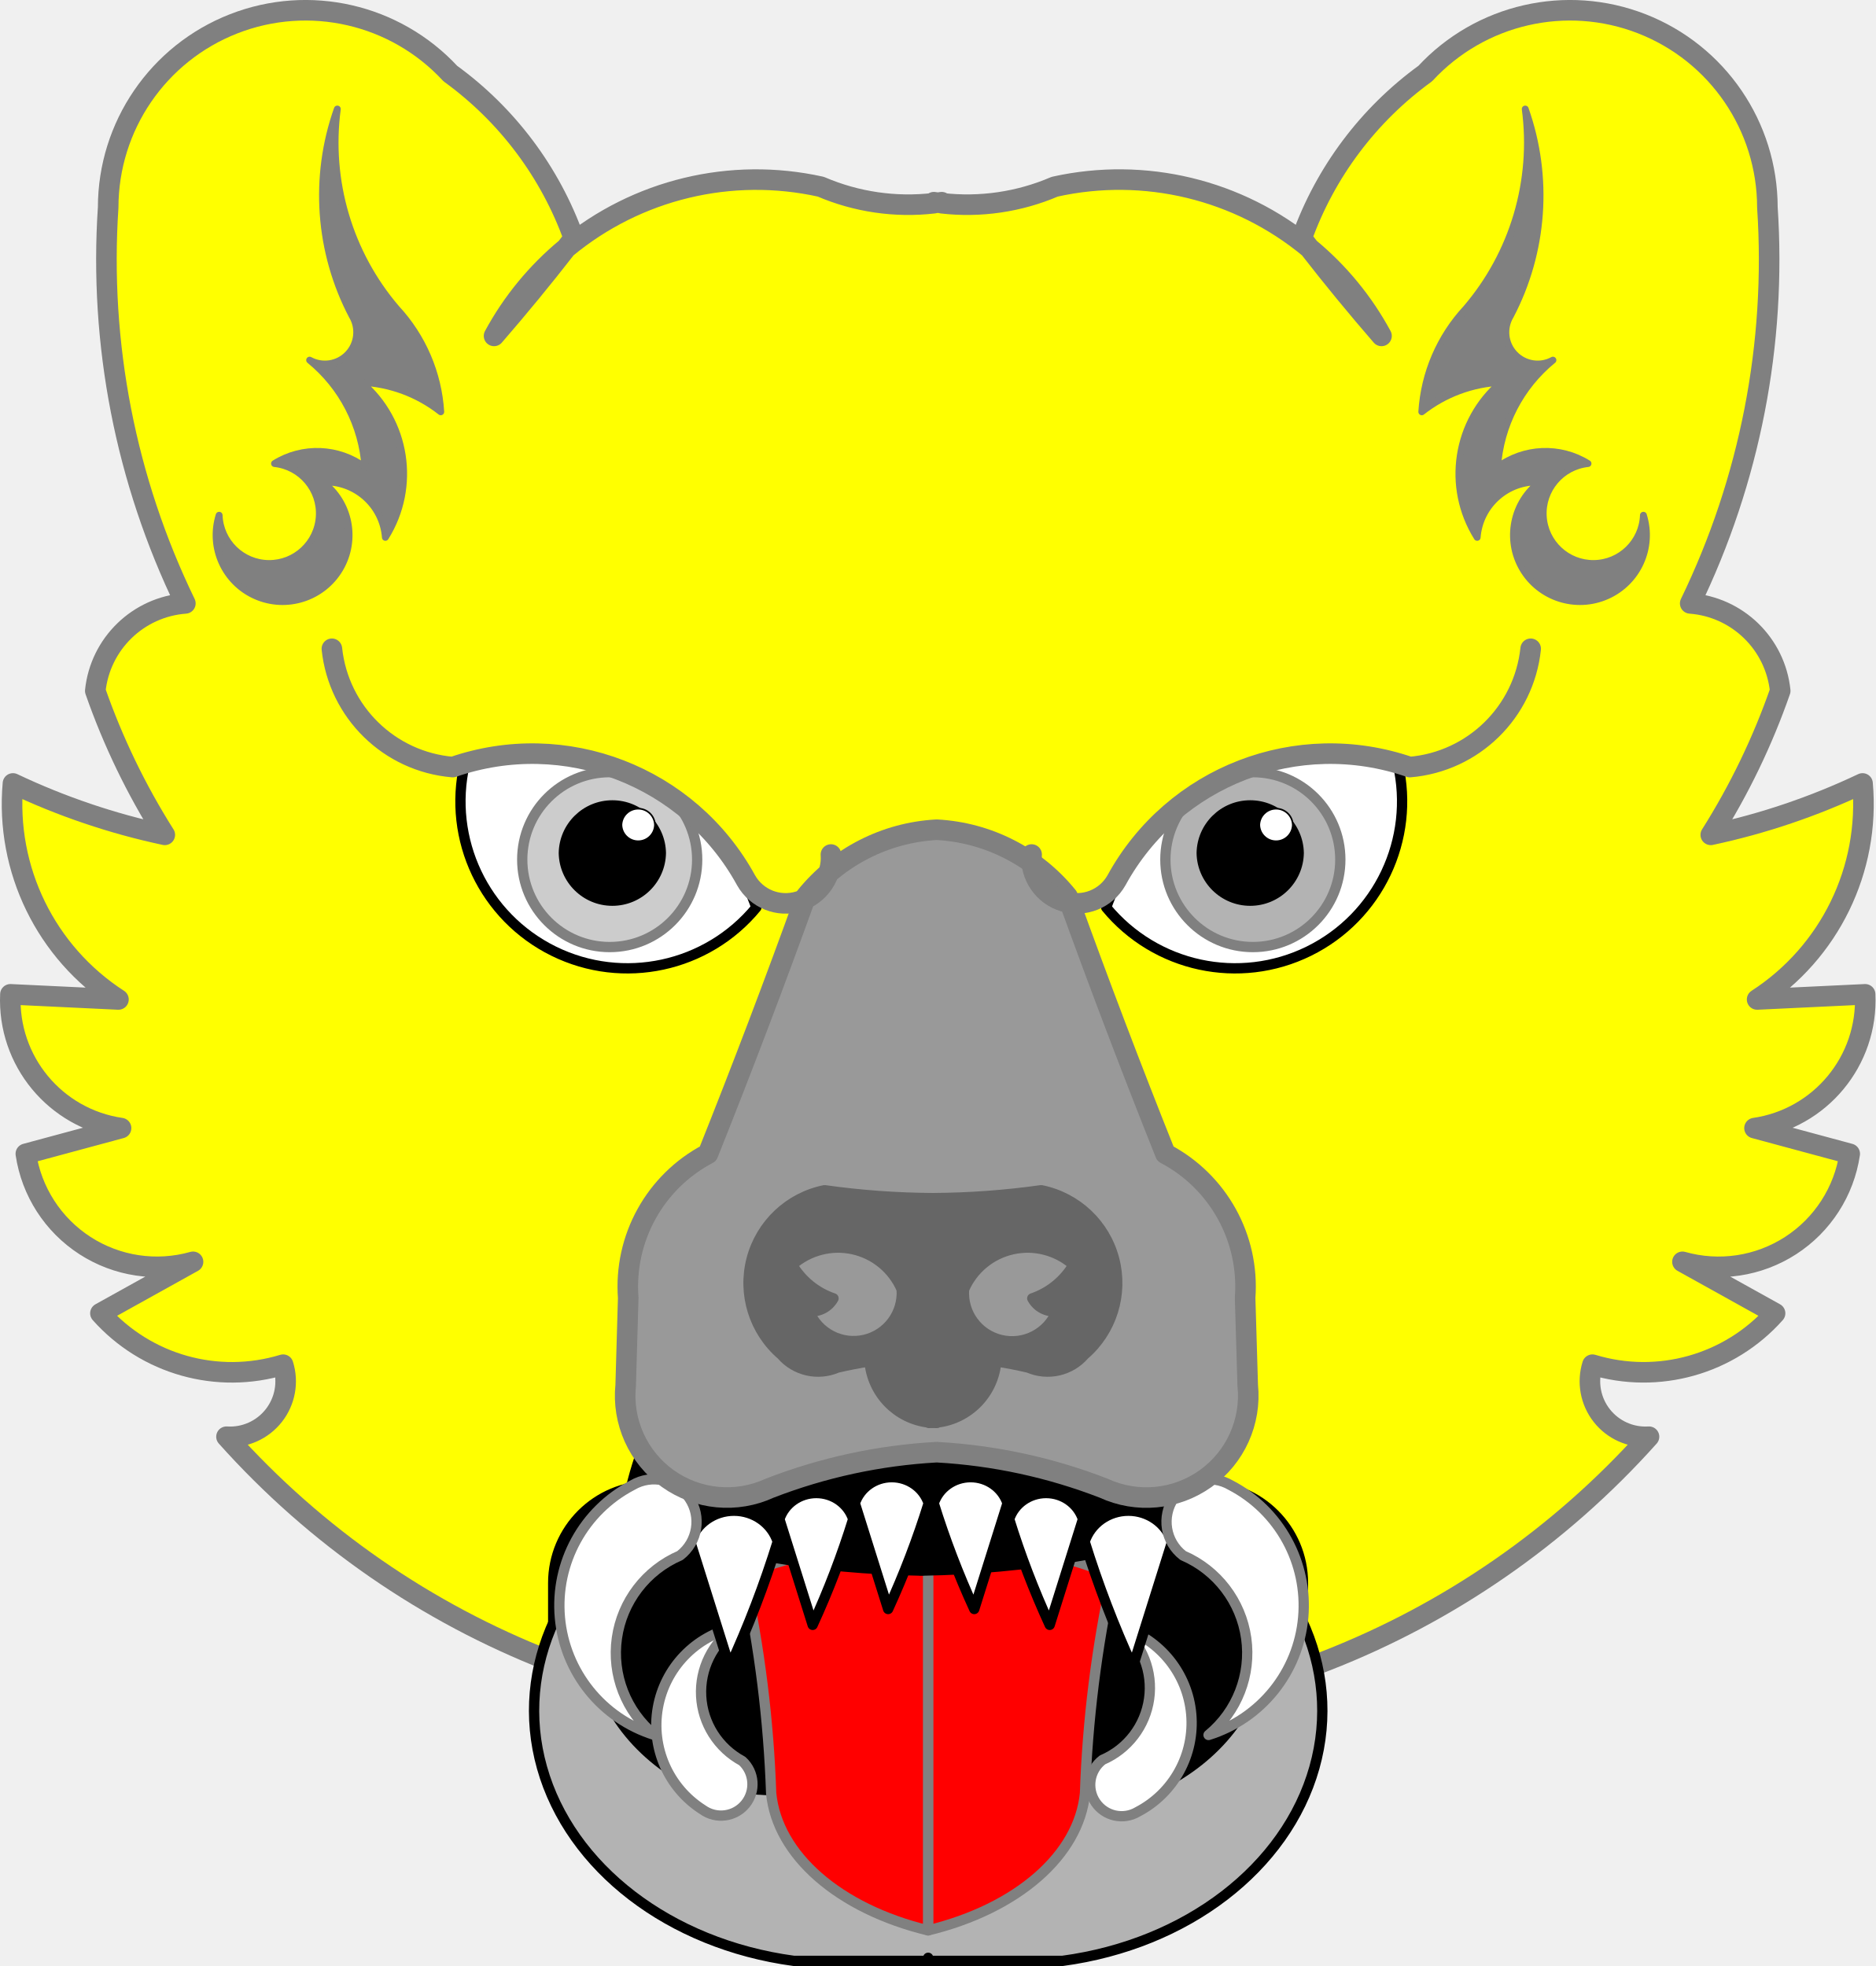
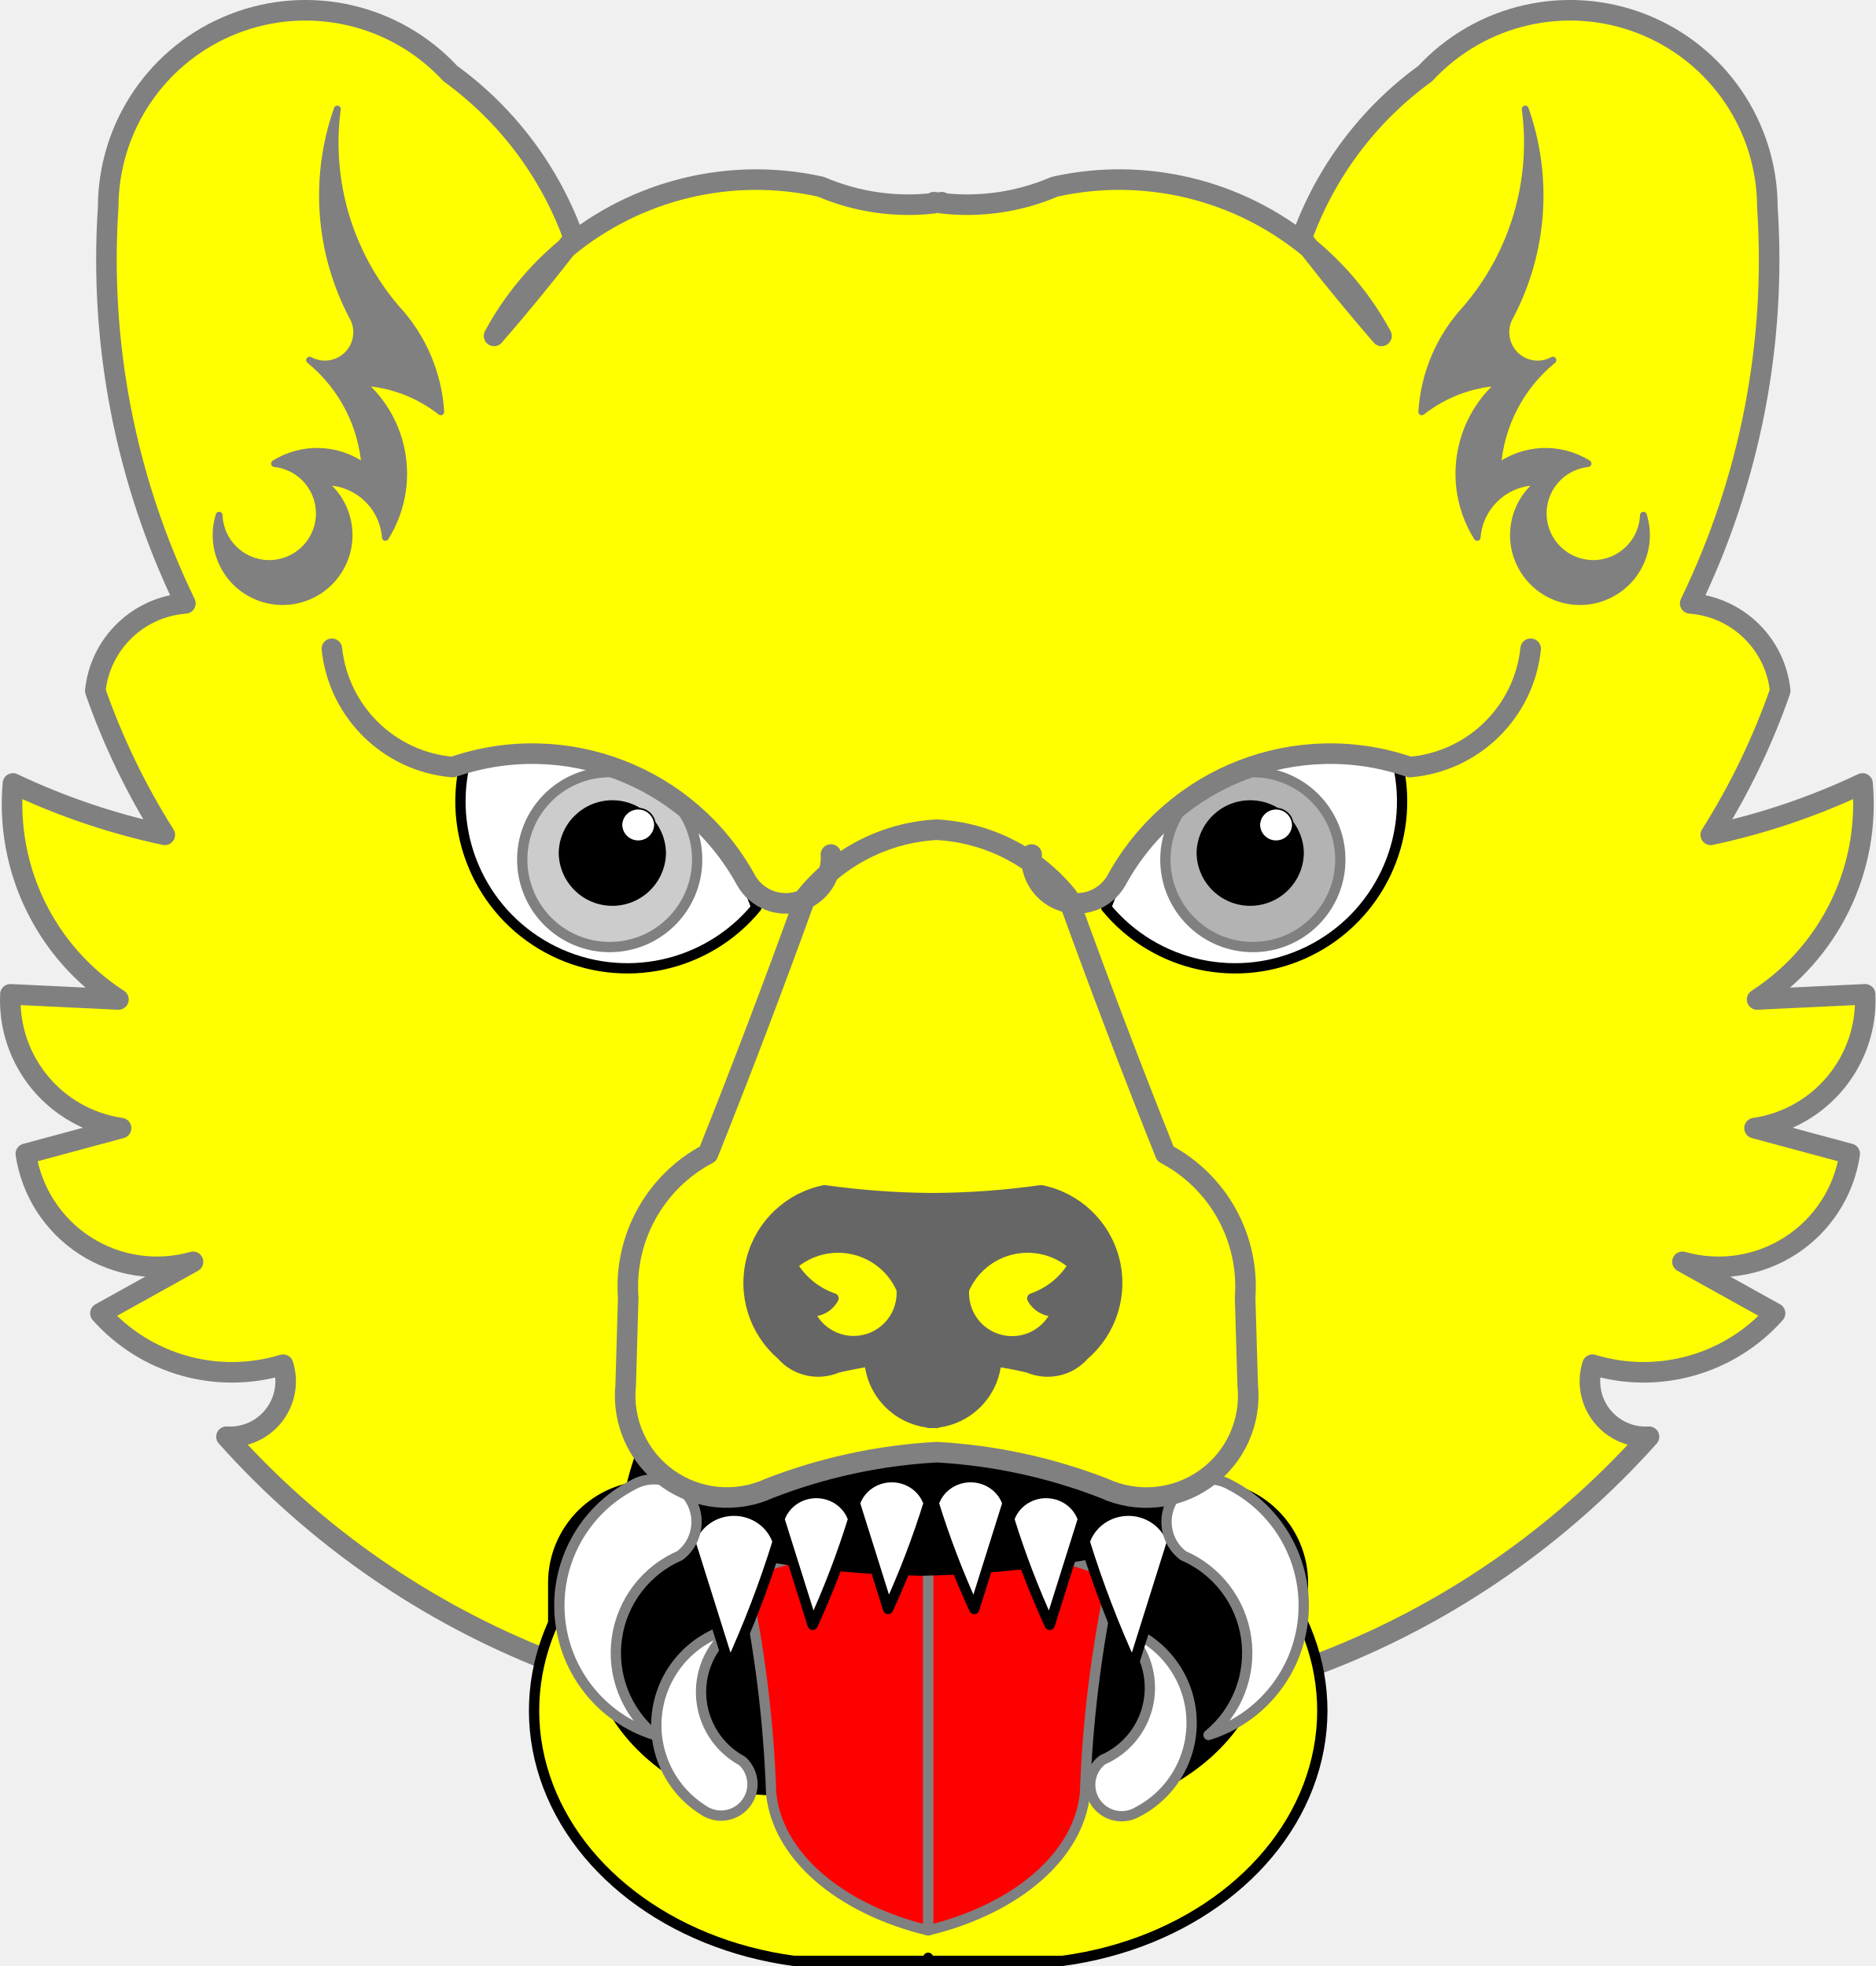
<svg xmlns="http://www.w3.org/2000/svg" xmlns:ns1="http://schemas.microsoft.com/visio/2003/SVGExtensions/" style="font-size:12px;overflow:visible;color-interpolation-filters:sRGB;fill:none;fill-rule:evenodd;stroke-linecap:square;stroke-miterlimit:3" id="svg217" version="1.1" class="st11" xml:space="preserve" viewBox="0 0 273.599 286.858" height="286.858" width="273.599">
+   <defs id="defs1" />
  <ns1:documentProperties ns1:viewMarkup="false" ns1:langID="1033" />
  <style id="style4" type="text/css">
		.st1 {fill:#3f3f3f;stroke:#000000;stroke-linecap:round;stroke-linejoin:round;stroke-width:3}
		.st2 {fill:#000000;stroke:#000000;stroke-linecap:round;stroke-linejoin:round;stroke-width:1.5}
		.st3 {fill:#3f3f3f;stroke:#000000;stroke-linecap:round;stroke-linejoin:round;stroke-width:1.5}
		.st4 {fill:#ff0000;stroke:#000000;stroke-linecap:round;stroke-linejoin:round;stroke-width:1.5}
		.st5 {fill:#ffffff;stroke:#000000;stroke-linecap:round;stroke-linejoin:round;stroke-width:1.5}
		.st6 {fill:#000000;stroke:#000000;stroke-linecap:round;stroke-linejoin:round;stroke-width:1}
		.st7 {fill:#ffff00;stroke:#000000;stroke-linecap:round;stroke-linejoin:round;stroke-width:1.5}
		.st8 {fill:#000000;stroke:#000000;stroke-linecap:round;stroke-linejoin:round;stroke-width:0.24}
		.st9 {fill:#ffffff;stroke:#000000;stroke-linecap:round;stroke-linejoin:round;stroke-width:0.24}
		.st10 {stroke:#000000;stroke-linecap:round;stroke-linejoin:round;stroke-width:3}
		.st11 {fill:none;fill-rule:evenodd;font-size:12px;overflow:visible;stroke-linecap:square;stroke-miterlimit:3}
	</style>
  <g transform="translate(-1.500443,-1.501739)" id="g215" ns1:groupContext="foregroundPage" ns1:index="1" ns1:mID="0">
    <ns1:pageProperties ns1:shadowOffsetY="-9" ns1:shadowOffsetX="9" ns1:drawingUnits="19" ns1:pageScale="1" ns1:drawingScale="1" />
    <g ns1:groupContext="group" ns1:mID="43" transform="translate(3,-1.5)" id="group43-1">
      <g transform="translate(0,-35.3269)" ns1:groupContext="shape" ns1:mID="45" id="shape45-2">
        <path style="fill:#ffff00;stroke:#808080;stroke-width:3;stroke-linecap:round;stroke-linejoin:round" id="path12" class="st1" d="M 134.73,67.98 A 32.363,32.363 90 0 1 118.23,65.57 43.444,43.444 -90 0 0 81.1,74.52 310.324,310.324 90 0 1 70.57,87.34 43.444,43.444 90 0 1 81.1,74.52 310.324,310.324 -90 0 0 82.21,73.08 50.895,50.895 -90 0 0 64.19,49.06 28.785,28.785 -90 0 0 14.28,68.58 114.953,114.953 -90 0 0 25.54,126.37 14.27,14.27 -90 0 0 12.4,139.13 102.545,102.545 -90 0 0 22.54,160.14 100.575,100.575 92.56 0 1 0.39,152.64 33.95,33.95 -88.2 0 0 15.78,184.16 L 0.02,183.41 a 18.86,18.86 -90 0 0 16.14,19.52 l -13.89,3.75 a 19.339,19.339 -180 0 0 24.39,15.76 l -13.51,7.51 a 25.662,25.662 -45 0 0 26.65,7.5 8.105,8.105 0 0 1 -8.26,10.51 123.384,123.384 -45 0 0 103.76,40.59 123.384,123.384 -180 0 0 103.75,-40.59 8.105,8.105 0 0 1 -8.25,-10.51 25.662,25.662 -180 0 0 26.64,-7.5 l -13.51,-7.51 a 19.339,19.339 -180 0 0 24.4,-15.76 l -13.89,-3.75 a 18.86,18.86 -180 0 0 16.14,-19.52 l -15.76,0.75 a 33.95,33.95 -91.8 0 0 15.38,-31.52 100.575,100.575 87.44 0 1 -22.14,7.5 102.545,102.545 -180 0 0 10.13,-21.01 14.27,14.27 -180 0 0 -13.13,-12.76 114.953,114.953 -180 0 0 11.26,-57.79 28.785,28.785 -180 0 0 -49.91,-19.52 50.895,50.895 -180 0 0 -18.02,24.02 310.324,310.324 -180 0 0 1.11,1.44 43.444,43.444 0 0 1 10.53,12.82 310.324,310.324 0 0 1 -10.53,-12.82 43.444,43.444 -180 0 0 -37.14,-8.95 32.363,32.363 0 0 1 -16.49,2.41 v -0.15 a 32.363,32.363 90 0 1 -0.57,0.08 32.363,32.363 0 0 1 -0.57,-0.08 z" />
      </g>
      <g ns1:groupContext="group" ns1:mID="46" transform="translate(76.4075)" id="group46-4">
        <g ns1:groupContext="group" ns1:mID="47" id="group47-5">
          <g transform="translate(2.79231,-21.9721)" ns1:groupContext="shape" ns1:mID="48" id="shape48-6">
            <ns1:userDefs>
              <ns1:ud ns1:val="VT0(14):26" ns1:nameU="visVersion" />
            </ns1:userDefs>
            <path style="fill:#000000;stroke:#000000;stroke-width:1.5;stroke-linecap:round;stroke-linejoin:round" id="path21" class="st2" d="m 95.2,289.11 a 14.173,14.173 -180 0 0 14.17,-14.17 v -19 A 14.173,14.173 -180 0 0 95.2,241.77 H 14.17 A 14.173,14.173 -180 0 0 0,255.94 v 19 a 14.173,14.173 -180 0 0 14.17,14.17 z" />
          </g>
          <g ns1:groupContext="shape" ns1:mID="65" id="shape65-8">
-             <path style="fill:#b3b3b3;stroke:#000000;stroke-width:1.5;stroke-linecap:round;stroke-linejoin:round" id="path26" class="st3" d="m 95.89,222.41 a 31.322,25.612 -180 0 1 -4.8,41.2 l -33.6,1.94 -33.59,-1.94 a 31.322,25.612 -180 0 1 -4.8,-41.2 45.245,36.998 -180 0 0 18.79,66.7 h 19.6 v -0.45 l 0.01,0.45 h 19.59 a 45.245,36.998 0 0 0 18.8,-66.7 z" />
+             <path style="fill:#ffff00;stroke:#000000;stroke-width:1.5;stroke-linecap:round;stroke-linejoin:round" id="path26" class="st3" d="m 95.89,222.41 a 31.322,25.612 -180 0 1 -4.8,41.2 l -33.6,1.94 -33.59,-1.94 a 31.322,25.612 -180 0 1 -4.8,-41.2 45.245,36.998 -180 0 0 18.79,66.7 h 19.6 v -0.45 l 0.01,0.45 h 19.59 a 45.245,36.998 0 0 0 18.8,-66.7 z" />
          </g>
          <g ns1:groupContext="group" ns1:mID="66" transform="translate(30.6056,-4.44674)" id="langued">
            <g transform="translate(26.872)" ns1:groupContext="shape" ns1:mID="67" id="shape67-11">
              <path style="fill:#ff0000;stroke:#808080;stroke-width:1.5;stroke-linecap:round;stroke-linejoin:round" id="path33" class="st4" d="m 0,234.04 v 55.07 a 35.315,22.898 -180 0 0 22.89,-20 420.642,272.741 0 0 1 3.98,-31.84 A 32.716,21.213 -180 0 0 0,234.04 Z" />
            </g>
            <g transform="matrix(-1,0,0,1,26.872,0)" ns1:groupContext="shape" ns1:mID="68" id="shape68-13">
              <path style="fill:#ff0000;stroke:#808080;stroke-width:1.5;stroke-linecap:round;stroke-linejoin:round" id="path38" class="st4" d="m 0,234.04 v 55.07 a 35.315,22.898 -180 0 0 22.89,-20 420.642,272.741 0 0 1 3.98,-31.84 A 32.716,21.213 -180 0 0 0,234.04 Z" />
            </g>
          </g>
          <g transform="translate(13.2134,-56.9357)" ns1:groupContext="shape" ns1:mID="69" id="shape69-15">
            <path style="fill:#000000;stroke:#000000;stroke-width:1.5;stroke-linecap:round;stroke-linejoin:round" id="path44" class="st2" d="M 43.3,263.9 6.12,263.59 A 102.913,71.501 -180 0 0 0,281.9 a 105.138,73.047 -180 0 0 43.06,7.2 v 0.01 h 0.24 0.23 v -0.01 a 105.138,73.047 -180 0 0 43.06,-7.2 102.913,71.501 -180 0 0 -6.12,-18.31 z" />
          </g>
        </g>
        <g ns1:groupContext="group" ns1:mID="70" transform="translate(3.6872,-21.0933)" id="group70-17">
          <g style="stroke:#808080" ns1:groupContext="group" ns1:mID="71" transform="translate(14.1432)" id="group71-18">
            <g style="stroke:#808080" transform="matrix(0.9396926,0.3420201,0.3420201,-0.9396926,-93.7765,530.889)" ns1:groupContext="shape" ns1:mID="72" id="shape72-19">
              <path style="fill:#ffffff;stroke:#808080;stroke-width:1.5;stroke-linecap:round;stroke-linejoin:round" id="path54" class="st5" d="m 11.46,262.49 a 14.617,14.617 -180 0 0 -4.66,26.62 11.439,11.439 0 0 1 7.65,-17.97 4.584,4.584 -180 0 0 -2.99,-8.65 z" />
            </g>
            <g style="stroke:#808080" transform="rotate(165,39.13108,279.3426)" ns1:groupContext="shape" ns1:mID="73" id="shape73-21">
              <path style="fill:#ffffff;stroke:#808080;stroke-width:1.5;stroke-linecap:round;stroke-linejoin:round" id="path59" class="st5" d="m 11.46,262.49 a 14.617,14.617 -180 0 0 -4.66,26.62 11.439,11.439 0 0 1 7.65,-17.97 4.584,4.584 -180 0 0 -2.99,-8.65 z" />
            </g>
          </g>
          <g ns1:groupContext="group" ns1:mID="74" transform="translate(19.0948,-21.7743)" id="group74-23">
            <g ns1:groupContext="group" ns1:mID="75" id="group75-24">
              <g ns1:groupContext="shape" ns1:mID="76" id="shape76-25">
                <path style="fill:#ffffff;stroke:#000000;stroke-width:1.5;stroke-linecap:round;stroke-linejoin:round" id="path69" class="st5" d="m 12.76,270.81 a 6.687,6.438 -180 0 0 -12.76,0 l 5.75,18.3 a 161.145,155.149 -180 0 0 7.01,-18.3 z" />
              </g>
              <g transform="translate(13.0088,-6.15506)" ns1:groupContext="shape" ns1:mID="77" id="shape77-27">
                <path style="fill:#ffffff;stroke:#000000;stroke-width:1.5;stroke-linecap:round;stroke-linejoin:round" id="path74" class="st5" d="m 10.76,273.68 a 5.638,5.428 -180 0 0 -10.76,0 l 4.85,15.43 a 135.867,130.812 -180 0 0 5.91,-15.43 z" />
              </g>
              <g transform="translate(24.0163,-8.46909)" ns1:groupContext="shape" ns1:mID="78" id="shape78-29">
                <path style="fill:#ffffff;stroke:#000000;stroke-width:1.5;stroke-linecap:round;stroke-linejoin:round" id="path79" class="st5" d="m 10.76,273.68 a 5.638,5.428 -180 0 0 -10.76,0 l 4.85,15.43 a 135.867,130.812 -180 0 0 5.91,-15.43 z" />
              </g>
            </g>
            <g ns1:groupContext="group" ns1:mID="79" transform="matrix(-1,0,0,1,70.2978,0)" id="group79-31">
              <g ns1:groupContext="shape" ns1:mID="80" id="shape80-32">
                <path style="fill:#ffffff;stroke:#000000;stroke-width:1.5;stroke-linecap:round;stroke-linejoin:round" id="path87" class="st5" d="m 12.76,270.81 a 6.687,6.438 -180 0 0 -12.76,0 l 5.75,18.3 a 161.145,155.149 -180 0 0 7.01,-18.3 z" />
              </g>
              <g transform="translate(13.0088,-6.15506)" ns1:groupContext="shape" ns1:mID="81" id="shape81-34">
                <path style="fill:#ffffff;stroke:#000000;stroke-width:1.5;stroke-linecap:round;stroke-linejoin:round" id="path92" class="st5" d="m 10.76,273.68 a 5.638,5.428 -180 0 0 -10.76,0 l 4.85,15.43 a 135.867,130.812 -180 0 0 5.91,-15.43 z" />
              </g>
              <g transform="translate(24.0163,-8.46909)" ns1:groupContext="shape" ns1:mID="82" id="shape82-36">
                <path style="fill:#ffffff;stroke:#000000;stroke-width:1.5;stroke-linecap:round;stroke-linejoin:round" id="path97" class="st5" d="m 10.76,273.68 a 5.638,5.428 -180 0 0 -10.76,0 l 4.85,15.43 a 135.867,130.812 -180 0 0 5.91,-15.43 z" />
              </g>
            </g>
          </g>
          <g style="stroke:#808080" ns1:groupContext="group" ns1:mID="83" transform="translate(0,-11.8649)" id="group83-38">
            <g style="stroke:#808080" transform="rotate(-15,11.54668,271.3052)" ns1:groupContext="shape" ns1:mID="84" id="shape84-39">
              <path style="fill:#ffffff;stroke:#808080;stroke-width:1.5;stroke-linecap:round;stroke-linejoin:round" id="path106" class="st5" d="M 15.51,253.07 A 19.791,19.791 -180 0 0 9.2,289.11 15.488,15.488 0 0 1 19.56,264.78 6.207,6.207 -180 0 0 15.51,253.07 Z" />
            </g>
            <g style="stroke:#808080" transform="matrix(-0.9659258,-0.258819,-0.258819,0.9659258,178.415,12.233)" ns1:groupContext="shape" ns1:mID="85" id="shape85-41">
              <path style="fill:#ffffff;stroke:#808080;stroke-width:1.5;stroke-linecap:round;stroke-linejoin:round" id="path111" class="st5" d="M 15.51,253.07 A 19.791,19.791 -180 0 0 9.2,289.11 15.488,15.488 0 0 1 19.56,264.78 6.207,6.207 -180 0 0 15.51,253.07 Z" />
            </g>
          </g>
        </g>
      </g>
      <g transform="translate(89.6925,-67.6012)" ns1:groupContext="shape" ns1:mID="86" id="shape86-43">
-         <path style="fill:#999999;stroke:#808080;stroke-width:3;stroke-linecap:round;stroke-linejoin:round" id="path119" class="st1" d="m 45.49,282.49 a 79.429,79.429 0 0 1 24.31,5.25 14.86,14.86 -180 0 0 21.02,-15.01 L 90.44,259.97 A 21.898,21.898 -180 0 0 78.81,238.95 1181.15,1181.15 0 0 1 64.55,201.42 26.355,26.355 -180 0 0 45.49,191.67 0.092,0.092 -90 0 0 45.451,191.668 L 45.41,191.67 a 26.379,26.379 -90 0 0 -19.06,9.75 1181.15,1181.15 90 0 1 -14.26,37.53 21.898,21.898 -90 0 0 -11.64,21.02 l -0.37,12.76 a 14.86,14.86 -90 0 0 21.01,15.01 79.429,79.429 90 0 1 24.32,-5.25 h 0.04 z" />
+         <path style="fill:#ffff00;stroke:#808080;stroke-width:3;stroke-linecap:round;stroke-linejoin:round" id="path119" class="st1" d="m 45.49,282.49 a 79.429,79.429 0 0 1 24.31,5.25 14.86,14.86 -180 0 0 21.02,-15.01 L 90.44,259.97 A 21.898,21.898 -180 0 0 78.81,238.95 1181.15,1181.15 0 0 1 64.55,201.42 26.355,26.355 -180 0 0 45.49,191.67 0.092,0.092 -90 0 0 45.451,191.668 L 45.41,191.67 a 26.379,26.379 -90 0 0 -19.06,9.75 1181.15,1181.15 90 0 1 -14.26,37.53 21.898,21.898 -90 0 0 -11.64,21.02 l -0.37,12.76 a 14.86,14.86 -90 0 0 21.01,15.01 79.429,79.429 90 0 1 24.32,-5.25 h 0.04 z" />
      </g>
      <g style="fill:#808080;stroke:#808080" ns1:groupContext="group" ns1:mID="89" transform="translate(30.0226,-198.331)" id="group89-45">
        <g style="fill:#808080;stroke:#808080" transform="translate(175.882)" ns1:groupContext="shape" ns1:mID="92" id="shape92-46">
          <path style="fill:#808080;stroke:#808080;stroke-width:1;stroke-linecap:round;stroke-linejoin:round" id="path126" class="st6" d="m 15.09,217.24 a 37.196,37.196 0 0 1 -8.62,29.1 24.403,24.403 -180 0 0 -6.47,15.08 20.19,20.19 0 0 1 11.59,-4.31 17.508,17.508 -180 0 0 -3.51,22.63 8.753,8.753 0 0 1 9.16,-8.08 9.699,9.699 -180 1 0 15.09,4.85 7.313,7.313 0 1 1 -8.08,-7.54 11.728,11.728 -180 0 0 -13.2,0.54 22.135,22.135 0 0 1 8.08,-15.63 4.64,4.64 0 0 1 -6.2,-6.47 37.842,37.842 -180 0 0 2.16,-30.17 z" />
        </g>
        <g style="fill:#808080;stroke:#808080" transform="matrix(-1,0,0,1,32.7747,0)" ns1:groupContext="shape" ns1:mID="98" id="shape98-48">
          <path style="fill:#808080;stroke:#808080;stroke-width:1;stroke-linecap:round;stroke-linejoin:round" id="path131" class="st6" d="m 15.09,217.24 a 37.196,37.196 0 0 1 -8.62,29.1 24.403,24.403 -180 0 0 -6.47,15.08 20.19,20.19 0 0 1 11.59,-4.31 17.508,17.508 -180 0 0 -3.51,22.63 8.753,8.753 0 0 1 9.16,-8.08 9.699,9.699 -180 1 0 15.09,4.85 7.313,7.313 0 1 1 -8.08,-7.54 11.728,11.728 -180 0 0 -13.2,0.54 22.135,22.135 0 0 1 8.08,-15.63 4.64,4.64 0 0 1 -6.2,-6.47 37.842,37.842 -180 0 0 2.16,-30.17 z" />
        </g>
      </g>
      <g transform="translate(107.691,-78.4844)" ns1:groupContext="shape" ns1:mID="100" id="shape100-50">
        <path style="fill:#666666;stroke:#666666;stroke-width:1.5;stroke-linecap:round;stroke-linejoin:round" id="path137" class="st2" d="m 26.28,289.05 v 0.06 a 9.775,9.775 -103.7 0 0 0.61,-0.01 9.775,9.775 -76.3 0 0 0.61,0.01 v -0.06 a 9.775,9.775 -103.7 0 0 8.64,-8.92 61.681,61.681 89.99 0 1 4.69,0.91 7.062,7.062 -90 0 0 8.16,-1.87 13.821,13.821 -90 0 0 -6.29,-24.02 117.637,117.637 0 0 1 -15.81,1.15 117.637,117.637 0 0 1 -15.8,-1.15 13.821,13.821 -180 0 0 -6.29,24.02 7.062,7.062 -180 0 0 8.16,1.87 61.681,61.681 90.01 0 1 4.69,-0.91 9.775,9.775 -76.3 0 0 8.63,8.92 z m -3.94,-19.43 a 7.029,7.029 90.01 0 1 -13.51,3.19 3.636,3.636 -90.01 0 0 3.57,-1.88 11.17,11.17 90.03 0 1 -6.01,-4.88 10.101,10.101 90 0 1 15.95,3.57 z m 9.1,0 a 10.101,10.101 90 0 1 15.95,-3.57 11.17,11.17 89.97 0 1 -6,4.88 3.636,3.636 -89.99 0 0 3.57,1.88 7.029,7.029 89.99 0 1 -13.52,-3.19 z" />
      </g>
      <g ns1:groupContext="group" ns1:mID="101" transform="translate(148.968,-144.829)" id="group101-52">
        <g ns1:groupContext="group" ns1:mID="114" transform="translate(10.902)" id="group114-53">
          <g transform="matrix(-1,0,0,1,43.1575,0)" ns1:groupContext="shape" ns1:mID="115" id="shape115-54">
            <path style="fill:#ffffff;stroke:#000000;stroke-width:1.5;stroke-linecap:round;stroke-linejoin:round" id="path146" class="st5" d="M 0.62,259.28 A 34.027,34.027 0 0 1 43.16,280.24 24.358,24.358 0 0 1 0.62,259.28 Z" />
          </g>
          <g ns1:groupContext="group" ns1:mID="116" transform="translate(8.6315,-3.0952)" id="group116-56">
            <g transform="matrix(-1,0,0,1,25.5192,0)" ns1:groupContext="shape" ns1:mID="117" id="shape117-57">
              <ns1:userDefs>
                <ns1:ud ns1:val="VT0(14):26" ns1:nameU="visVersion" />
              </ns1:userDefs>
              <path style="fill:#b3b3b3;stroke:#808080;stroke-width:1.5;stroke-linecap:round;stroke-linejoin:round" id="path153" class="st7" d="m 0,276.35 a 12.76,12.76 0 0 1 25.52,0 12.76,12.76 0 0 1 -25.52,0 z" />
            </g>
            <g ns1:groupContext="group" ns1:mID="118" transform="translate(4.66808,-6.01746)" id="group118-59">
              <g transform="matrix(-1,0,0,1,15.4113,0)" ns1:groupContext="shape" ns1:mID="119" id="shape119-60">
                <ns1:userDefs>
                  <ns1:ud ns1:val="VT0(14):26" ns1:nameU="visVersion" />
                </ns1:userDefs>
                <path style="fill:#000000;stroke:#000000;stroke-width:0.24;stroke-linecap:round;stroke-linejoin:round" id="path160" class="st8" d="m 0,281.41 a 7.706,7.706 0 0 1 15.41,0 7.706,7.706 0 0 1 -15.41,0 z" />
              </g>
              <g transform="matrix(-1,0,0,1,13.9208,-9.35685)" ns1:groupContext="shape" ns1:mID="120" id="shape120-62">
                <ns1:userDefs>
                  <ns1:ud ns1:val="VT0(14):26" ns1:nameU="visVersion" />
                </ns1:userDefs>
                <path style="fill:#ffffff;stroke:#000000;stroke-width:0.24;stroke-linecap:round;stroke-linejoin:round" id="path165" class="st9" d="m 0,286.67 a 2.446,2.446 0 0 1 4.89,0 2.446,2.446 0 0 1 -4.89,0 z" />
              </g>
            </g>
          </g>
        </g>
        <g transform="translate(0,-9.46613)" ns1:groupContext="shape" ns1:mID="121" id="shape121-64">
          <path style="stroke:#808080;stroke-width:3;stroke-linecap:round;stroke-linejoin:round" id="path173" class="st10" d="m 0.02,281.98 a 6.628,6.628 -180 0 0 12.38,3.76 35.525,35.525 0 0 1 42.79,-16.52 19.366,19.366 -180 0 0 17.63,-17.26" />
        </g>
      </g>
      <g ns1:groupContext="group" ns1:mID="122" transform="matrix(-1,0,0,1,119.734,-144.829)" id="group122-67">
        <g ns1:groupContext="group" ns1:mID="123" transform="translate(10.902)" id="group123-68">
          <g transform="matrix(-1,0,0,1,43.1575,0)" ns1:groupContext="shape" ns1:mID="124" id="shape124-69">
            <path style="fill:#ffffff;stroke:#000000;stroke-width:1.5;stroke-linecap:round;stroke-linejoin:round" id="path183" class="st5" d="M 0.62,259.28 A 34.027,34.027 0 0 1 43.16,280.24 24.358,24.358 0 0 1 0.62,259.28 Z" />
          </g>
          <g ns1:groupContext="group" ns1:mID="125" transform="translate(8.6315,-3.0952)" id="group125-71">
            <g transform="matrix(-1,0,0,1,25.5192,0)" ns1:groupContext="shape" ns1:mID="126" id="shape126-72">
              <ns1:userDefs>
                <ns1:ud ns1:val="VT0(14):26" ns1:nameU="visVersion" />
              </ns1:userDefs>
              <path style="fill:#cccccc;stroke:#808080;stroke-width:1.5;stroke-linecap:round;stroke-linejoin:round" id="path190" class="st7" d="m 0,276.35 a 12.76,12.76 0 0 1 25.52,0 12.76,12.76 0 0 1 -25.52,0 z" />
            </g>
            <g ns1:groupContext="group" ns1:mID="127" transform="matrix(-1,0,0,1,20.0794,-6.01746)" id="group127-74">
              <g transform="matrix(-1,0,0,1,15.4113,0)" ns1:groupContext="shape" ns1:mID="128" id="shape128-75">
                <ns1:userDefs>
                  <ns1:ud ns1:val="VT0(14):26" ns1:nameU="visVersion" />
                </ns1:userDefs>
                <path style="fill:#000000;stroke:#000000;stroke-width:0.24;stroke-linecap:round;stroke-linejoin:round" id="path197" class="st8" d="m 0,281.41 a 7.706,7.706 0 0 1 15.41,0 7.706,7.706 0 0 1 -15.41,0 z" />
              </g>
              <g transform="matrix(-1,0,0,1,13.9208,-9.35685)" ns1:groupContext="shape" ns1:mID="129" id="shape129-77">
                <ns1:userDefs>
                  <ns1:ud ns1:val="VT0(14):26" ns1:nameU="visVersion" />
                </ns1:userDefs>
                <path style="fill:#ffffff;stroke:#000000;stroke-width:0.24;stroke-linecap:round;stroke-linejoin:round" id="path202" class="st9" d="m 0,286.67 a 2.446,2.446 0 0 1 4.89,0 2.446,2.446 0 0 1 -4.89,0 z" />
              </g>
            </g>
          </g>
        </g>
        <g transform="translate(0,-9.46613)" ns1:groupContext="shape" ns1:mID="130" id="shape130-79">
          <path style="stroke:#808080;stroke-width:3;stroke-linecap:round;stroke-linejoin:round" id="path210" class="st10" d="m 0.02,281.98 a 6.628,6.628 -180 0 0 12.38,3.76 35.525,35.525 0 0 1 42.79,-16.52 19.366,19.366 -180 0 0 17.63,-17.26" />
        </g>
      </g>
    </g>
  </g>
</svg>
